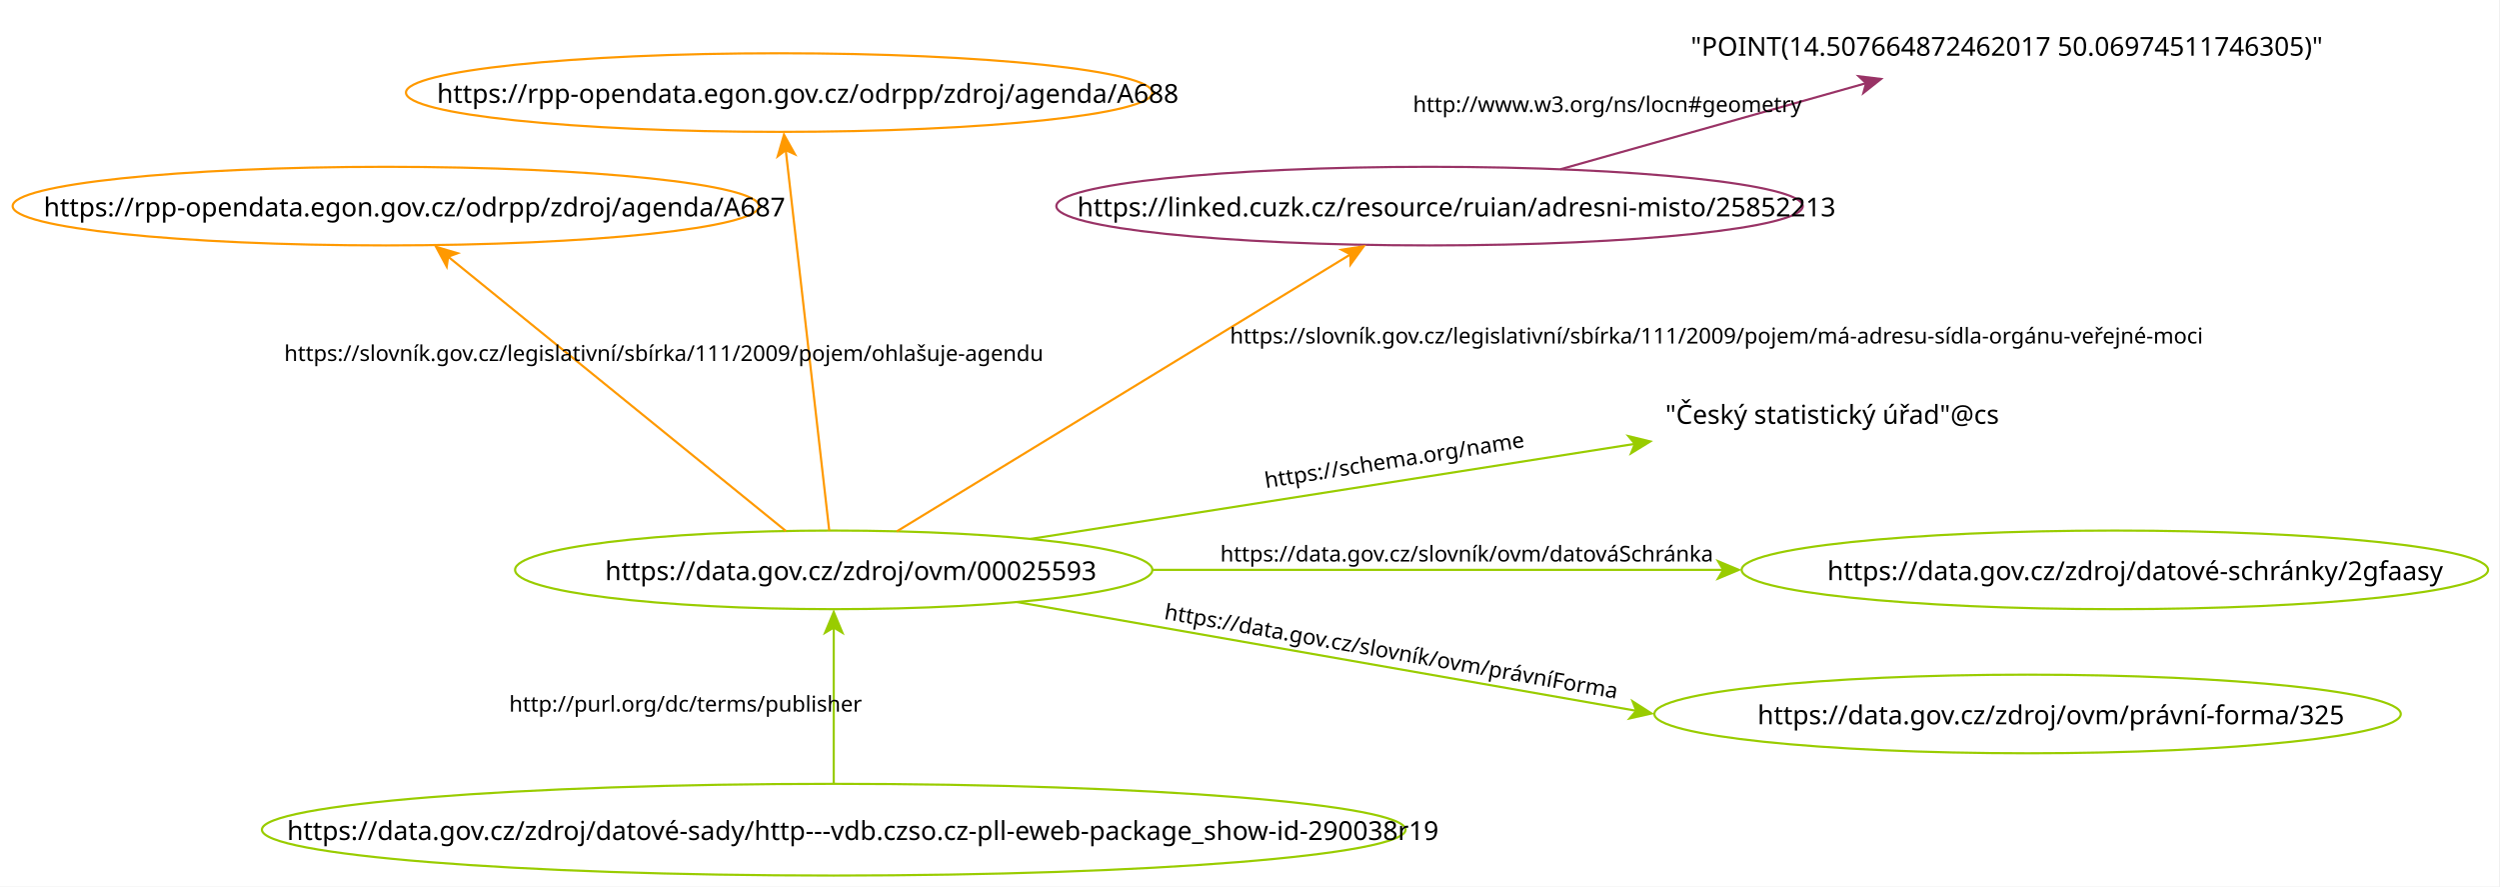
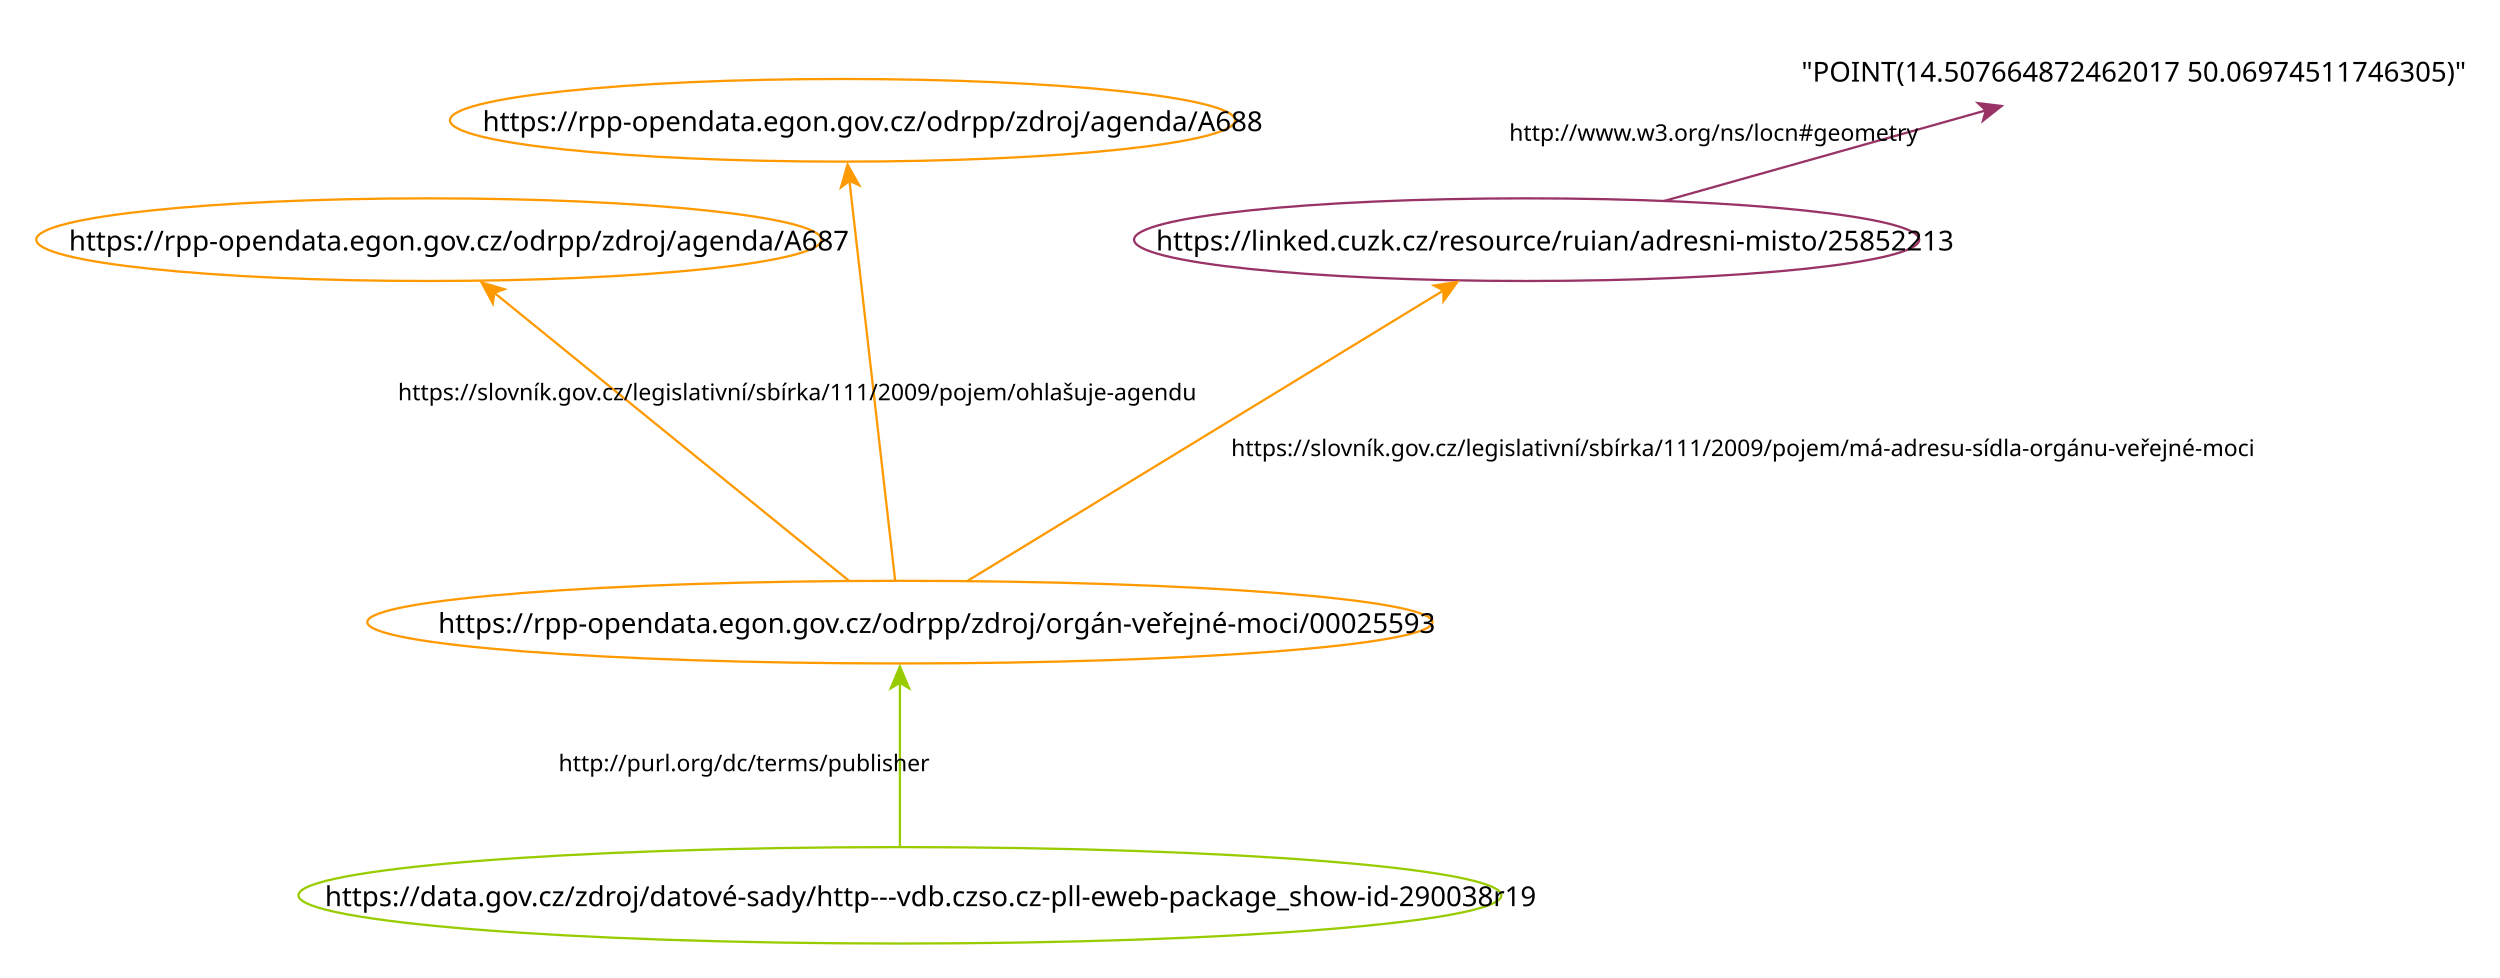
- <svg xmlns="http://www.w3.org/2000/svg" fill-opacity="1" color-rendering="auto" color-interpolation="auto" text-rendering="auto" stroke="black" stroke-linecap="square" width="1145" stroke-miterlimit="10" shape-rendering="auto" stroke-opacity="1" fill="black" stroke-dasharray="none" font-weight="normal" stroke-width="1" height="406" font-family="'Dialog'" font-style="normal" stroke-linejoin="miter" font-size="12px" stroke-dashoffset="0" image-rendering="auto">
+ <svg xmlns="http://www.w3.org/2000/svg" fill-opacity="1" color-rendering="auto" color-interpolation="auto" text-rendering="auto" stroke="black" stroke-linecap="square" width="1089" stroke-miterlimit="10" shape-rendering="auto" stroke-opacity="1" fill="black" stroke-dasharray="none" font-weight="normal" stroke-width="1" height="426" font-family="'Dialog'" font-style="normal" stroke-linejoin="miter" font-size="12px" stroke-dashoffset="0" image-rendering="auto">
  <defs id="genericDefs" />
  <g>
    <defs id="defs1">
      <clipPath clipPathUnits="userSpaceOnUse" id="clipPath1">
-         <path d="M0 0 L1145 0 L1145 406 L0 406 L0 0 Z" />
+         <path d="M0 0 L1089 0 L1089 426 L0 426 L0 0 Z" />
      </clipPath>
      <clipPath clipPathUnits="userSpaceOnUse" id="clipPath2">
-         <path d="M54 -46 L1199 -46 L1199 360 L54 360 L54 -46 Z" />
-       </clipPath>
-       <clipPath clipPathUnits="userSpaceOnUse" id="clipPath3">
-         <path d="M-572.233 -174.51 L555.372 -373.337 L625.873 26.495 L-501.732 225.322 L-572.233 -174.51 Z" />
-       </clipPath>
-       <clipPath clipPathUnits="userSpaceOnUse" id="clipPath4">
-         <path d="M-535.924 -299.495 L594.979 -120.378 L531.467 280.623 L-599.437 101.506 L-535.924 -299.495 Z" />
+         <path d="M44 -56 L1133 -56 L1133 370 L44 370 L44 -56 Z" />
      </clipPath>
    </defs>
-     <g fill="white" text-rendering="geometricPrecision" shape-rendering="geometricPrecision" transform="translate(-54,46)" stroke="white">
-       <rect x="54" width="1145" height="406" y="-46" clip-path="url(#clipPath2)" stroke="none" />
+     <g fill="white" text-rendering="geometricPrecision" shape-rendering="geometricPrecision" transform="translate(-44,56)" stroke="white">
+       <rect x="44" width="1089" height="426" y="-56" clip-path="url(#clipPath2)" stroke="none" />
    </g>
-     <g stroke-linecap="butt" transform="matrix(1,0,0,1,-54,46)" fill="rgb(153,204,0)" text-rendering="geometricPrecision" shape-rendering="geometricPrecision" stroke="rgb(153,204,0)" stroke-miterlimit="1.45">
+     <g stroke-linecap="butt" transform="matrix(1,0,0,1,-44,56)" fill="rgb(153,204,0)" text-rendering="geometricPrecision" shape-rendering="geometricPrecision" stroke="rgb(153,204,0)" stroke-miterlimit="1.45">
      <ellipse rx="262" fill="none" ry="21" clip-path="url(#clipPath2)" cx="436" cy="334" />
      <text x="185.538" y="338.714" clip-path="url(#clipPath2)" fill="black" font-family="sans-serif" stroke="none" xml:space="preserve">https://data.gov.cz/zdroj/datové-sady/http---vdb.czso.cz-pll-eweb-package_show-id-290038r19</text>
-       <ellipse rx="146" fill="none" ry="18" clip-path="url(#clipPath2)" cx="436" cy="215" />
-       <text x="331.269" y="219.714" clip-path="url(#clipPath2)" fill="black" font-family="sans-serif" stroke="none" xml:space="preserve">https://data.gov.cz/zdroj/ovm/00025593</text>
-       <ellipse rx="171" fill="none" ry="18" clip-path="url(#clipPath2)" cx="1023" cy="215" />
-       <text x="891.264" y="219.714" clip-path="url(#clipPath2)" fill="black" font-family="sans-serif" stroke="none" xml:space="preserve">https://data.gov.cz/zdroj/datové-schránky/2gfaasy</text>
-       <ellipse rx="171" fill="none" ry="18" clip-path="url(#clipPath2)" cx="983" cy="281" />
-       <text x="859.276" y="285.714" clip-path="url(#clipPath2)" fill="black" font-family="sans-serif" stroke="none" xml:space="preserve">https://data.gov.cz/zdroj/ovm/právní-forma/325</text>
-       <text x="817.033" y="148.123" clip-path="url(#clipPath2)" fill="black" font-family="sans-serif" stroke="none" xml:space="preserve">"Český statistický úřad"@cs</text>
+       <ellipse clip-path="url(#clipPath2)" fill="none" rx="232" cx="436" ry="18" cy="215" stroke="rgb(255,153,0)" />
+       <text x="234.871" y="219.714" clip-path="url(#clipPath2)" fill="black" font-family="sans-serif" stroke="none" xml:space="preserve">https://rpp-opendata.egon.gov.cz/odrpp/zdroj/orgán-veřejné-moci/00025593</text>
      <ellipse clip-path="url(#clipPath2)" fill="none" rx="171" cx="230.8" ry="18" cy="48.4" stroke="rgb(255,153,0)" />
      <text x="74.021" y="53.114" clip-path="url(#clipPath2)" fill="black" font-family="sans-serif" stroke="none" xml:space="preserve">https://rpp-opendata.egon.gov.cz/odrpp/zdroj/agenda/A687</text>
      <ellipse clip-path="url(#clipPath2)" fill="none" rx="171" cx="411" ry="18" cy="-3.6" stroke="rgb(255,153,0)" />
      <text x="254.221" y="1.114" clip-path="url(#clipPath2)" fill="black" font-family="sans-serif" stroke="none" xml:space="preserve">https://rpp-opendata.egon.gov.cz/odrpp/zdroj/agenda/A688</text>
      <ellipse clip-path="url(#clipPath2)" fill="none" rx="171" cx="709" ry="18" cy="48.4" stroke="rgb(153,51,102)" />
      <text x="547.583" y="53.114" clip-path="url(#clipPath2)" fill="black" font-family="sans-serif" stroke="none" xml:space="preserve">https://linked.cuzk.cz/resource/ruian/adresni-misto/25852213</text>
      <text x="828.691" y="-20.468" clip-path="url(#clipPath2)" fill="black" font-family="sans-serif" stroke="none" xml:space="preserve">"POINT(14.507664872462017 50.06974511746305)"</text>
      <path fill="none" d="M436 313 L436 241" clip-path="url(#clipPath2)" />
      <path d="M436 233 L431 245 L436 242 L441 245 Z" clip-path="url(#clipPath2)" stroke="none" />
    </g>
-     <g font-size="10px" stroke-linecap="butt" transform="matrix(1,0,0,1,-54,46)" text-rendering="geometricPrecision" font-family="sans-serif" shape-rendering="geometricPrecision" stroke-miterlimit="1.45">
+     <g font-size="10px" stroke-linecap="butt" transform="matrix(1,0,0,1,-44,56)" text-rendering="geometricPrecision" font-family="sans-serif" shape-rendering="geometricPrecision" stroke-miterlimit="1.45">
      <text x="287.301" xml:space="preserve" y="279.928" clip-path="url(#clipPath2)" stroke="none">http://purl.org/dc/terms/publisher</text>
    </g>
-     <g stroke-linecap="butt" transform="matrix(1,0,0,1,-54,46)" fill="rgb(153,204,0)" text-rendering="geometricPrecision" shape-rendering="geometricPrecision" stroke="rgb(153,204,0)" stroke-miterlimit="1.45">
-       <path fill="none" d="M582 215 L844 215" clip-path="url(#clipPath2)" />
-       <path d="M852 215 L840 210 L843 215 L840 220 Z" clip-path="url(#clipPath2)" stroke="none" />
-     </g>
-     <g font-size="10px" stroke-linecap="butt" transform="matrix(1,0,0,1,-54,46)" text-rendering="geometricPrecision" font-family="sans-serif" shape-rendering="geometricPrecision" stroke-miterlimit="1.45">
-       <text x="613.111" xml:space="preserve" y="211.171" clip-path="url(#clipPath2)" stroke="none">https://data.gov.cz/slovník/ovm/datováSchránka</text>
-     </g>
-     <g stroke-linecap="butt" transform="matrix(1,0,0,1,-54,46)" fill="rgb(153,204,0)" text-rendering="geometricPrecision" shape-rendering="geometricPrecision" stroke="rgb(153,204,0)" stroke-miterlimit="1.45">
-       <path fill="none" d="M519.915 229.73 L804.12 279.617" clip-path="url(#clipPath2)" />
-       <path d="M812 281 L801.045 274.001 L803.136 279.444 L799.316 283.85 Z" clip-path="url(#clipPath2)" stroke="none" />
-     </g>
-     <g font-size="10px" stroke-linecap="butt" transform="matrix(0.9848,0.1736,-0.1736,0.9848,533.236,271.2258)" text-rendering="geometricPrecision" font-family="sans-serif" shape-rendering="geometricPrecision" stroke-miterlimit="1.45">
-       <text x="2" xml:space="preserve" y="12.054" clip-path="url(#clipPath3)" stroke="none">https://data.gov.cz/slovník/ovm/právníForma</text>
-     </g>
-     <g stroke-linecap="butt" transform="matrix(1,0,0,1,-54,46)" fill="rgb(153,204,0)" text-rendering="geometricPrecision" shape-rendering="geometricPrecision" stroke="rgb(153,204,0)" stroke-miterlimit="1.45">
-       <path fill="none" d="M526.098 200.836 L803.497 157.228" clip-path="url(#clipPath2)" />
-       <path d="M811.4 155.986 L798.769 152.91 L802.509 157.383 L800.322 162.788 Z" clip-path="url(#clipPath2)" stroke="none" />
-     </g>
-     <g font-size="10px" stroke-linecap="butt" transform="matrix(0.9877,-0.1564,0.1564,0.9877,576.1775,211.9712)" text-rendering="geometricPrecision" font-family="sans-serif" shape-rendering="geometricPrecision" stroke-miterlimit="1.45">
-       <text x="2" xml:space="preserve" y="12.054" clip-path="url(#clipPath4)" stroke="none">https://schema.org/name</text>
-     </g>
-     <g stroke-linecap="butt" transform="matrix(1,0,0,1,-54,46)" fill="rgb(255,153,0)" text-rendering="geometricPrecision" shape-rendering="geometricPrecision" stroke="rgb(255,153,0)" stroke-miterlimit="1.45">
-       <path fill="none" d="M414.081 197.204 L258.997 71.293" clip-path="url(#clipPath2)" />
+     <g stroke-linecap="butt" transform="matrix(1,0,0,1,-44,56)" fill="rgb(255,153,0)" text-rendering="geometricPrecision" shape-rendering="geometricPrecision" stroke="rgb(255,153,0)" stroke-miterlimit="1.45">
+       <path fill="none" d="M413.93 197.082 L258.997 71.293" clip-path="url(#clipPath2)" />
      <path d="M252.786 66.251 L258.951 77.696 L259.774 71.923 L265.254 69.933 Z" clip-path="url(#clipPath2)" stroke="none" />
-       <path fill="none" d="M433.942 197.002 L413.967 22.347" clip-path="url(#clipPath2)" />
+       <path fill="none" d="M433.942 197.001 L413.967 22.347" clip-path="url(#clipPath2)" />
      <path d="M413.058 14.399 L409.454 26.889 L414.081 23.34 L419.389 25.753 Z" clip-path="url(#clipPath2)" stroke="none" />
    </g>
-     <g font-size="10px" stroke-linecap="butt" transform="matrix(1,0,0,1,-54,46)" text-rendering="geometricPrecision" font-family="sans-serif" shape-rendering="geometricPrecision" stroke-miterlimit="1.45">
-       <text x="184.237" xml:space="preserve" y="119.328" clip-path="url(#clipPath2)" stroke="none">https://slovník.gov.cz/legislativní/sbírka/111/2009/pojem/ohlašuje-agendu</text>
+     <g font-size="10px" stroke-linecap="butt" transform="matrix(1,0,0,1,-44,56)" text-rendering="geometricPrecision" font-family="sans-serif" shape-rendering="geometricPrecision" stroke-miterlimit="1.45">
+       <text x="217.357" xml:space="preserve" y="118.348" clip-path="url(#clipPath2)" stroke="none">https://slovník.gov.cz/legislativní/sbírka/111/2009/pojem/ohlašuje-agendu</text>
    </g>
-     <g stroke-linecap="butt" transform="matrix(1,0,0,1,-54,46)" fill="rgb(255,153,0)" text-rendering="geometricPrecision" shape-rendering="geometricPrecision" stroke="rgb(255,153,0)" stroke-miterlimit="1.45">
-       <path fill="none" d="M464.912 197.357 L673.105 70.305" clip-path="url(#clipPath2)" />
+     <g stroke-linecap="butt" transform="matrix(1,0,0,1,-44,56)" fill="rgb(255,153,0)" text-rendering="geometricPrecision" shape-rendering="geometricPrecision" stroke="rgb(255,153,0)" stroke-miterlimit="1.45">
+       <path fill="none" d="M465.26 197.144 L673.105 70.305" clip-path="url(#clipPath2)" />
      <path d="M679.933 66.138 L667.086 68.121 L672.251 70.826 L672.295 76.657 Z" clip-path="url(#clipPath2)" stroke="none" />
    </g>
-     <g font-size="10px" stroke-linecap="butt" transform="matrix(1,0,0,1,-54,46)" text-rendering="geometricPrecision" font-family="sans-serif" shape-rendering="geometricPrecision" stroke-miterlimit="1.45">
-       <text x="617.567" xml:space="preserve" y="111.328" clip-path="url(#clipPath2)" stroke="none">https://slovník.gov.cz/legislativní/sbírka/111/2009/pojem/má-adresu-sídla-orgánu-veřejné-moci</text>
+     <g font-size="10px" stroke-linecap="butt" transform="matrix(1,0,0,1,-44,56)" text-rendering="geometricPrecision" font-family="sans-serif" shape-rendering="geometricPrecision" stroke-miterlimit="1.45">
+       <text x="580.287" xml:space="preserve" y="142.668" clip-path="url(#clipPath2)" stroke="none">https://slovník.gov.cz/legislativní/sbírka/111/2009/pojem/má-adresu-sídla-orgánu-veřejné-moci</text>
    </g>
-     <g stroke-linecap="butt" transform="matrix(1,0,0,1,-54,46)" fill="rgb(153,51,102)" text-rendering="geometricPrecision" shape-rendering="geometricPrecision" stroke="rgb(153,51,102)" stroke-miterlimit="1.45">
+     <g stroke-linecap="butt" transform="matrix(1,0,0,1,-44,56)" fill="rgb(153,51,102)" text-rendering="geometricPrecision" shape-rendering="geometricPrecision" stroke="rgb(153,51,102)" stroke-miterlimit="1.45">
      <path fill="none" d="M768.895 31.54 L909.411 -8.014" clip-path="url(#clipPath2)" />
      <path d="M917.112 -10.181 L904.206 -11.743 L908.449 -7.743 L906.916 -2.117 Z" clip-path="url(#clipPath2)" stroke="none" />
    </g>
-     <g font-size="10px" stroke-linecap="butt" transform="matrix(1,0,0,1,-54,46)" text-rendering="geometricPrecision" font-family="sans-serif" shape-rendering="geometricPrecision" stroke-miterlimit="1.45">
+     <g font-size="10px" stroke-linecap="butt" transform="matrix(1,0,0,1,-44,56)" text-rendering="geometricPrecision" font-family="sans-serif" shape-rendering="geometricPrecision" stroke-miterlimit="1.45">
      <text x="701.409" xml:space="preserve" y="5.328" clip-path="url(#clipPath2)" stroke="none">http://www.w3.org/ns/locn#geometry</text>
    </g>
  </g>
</svg>
